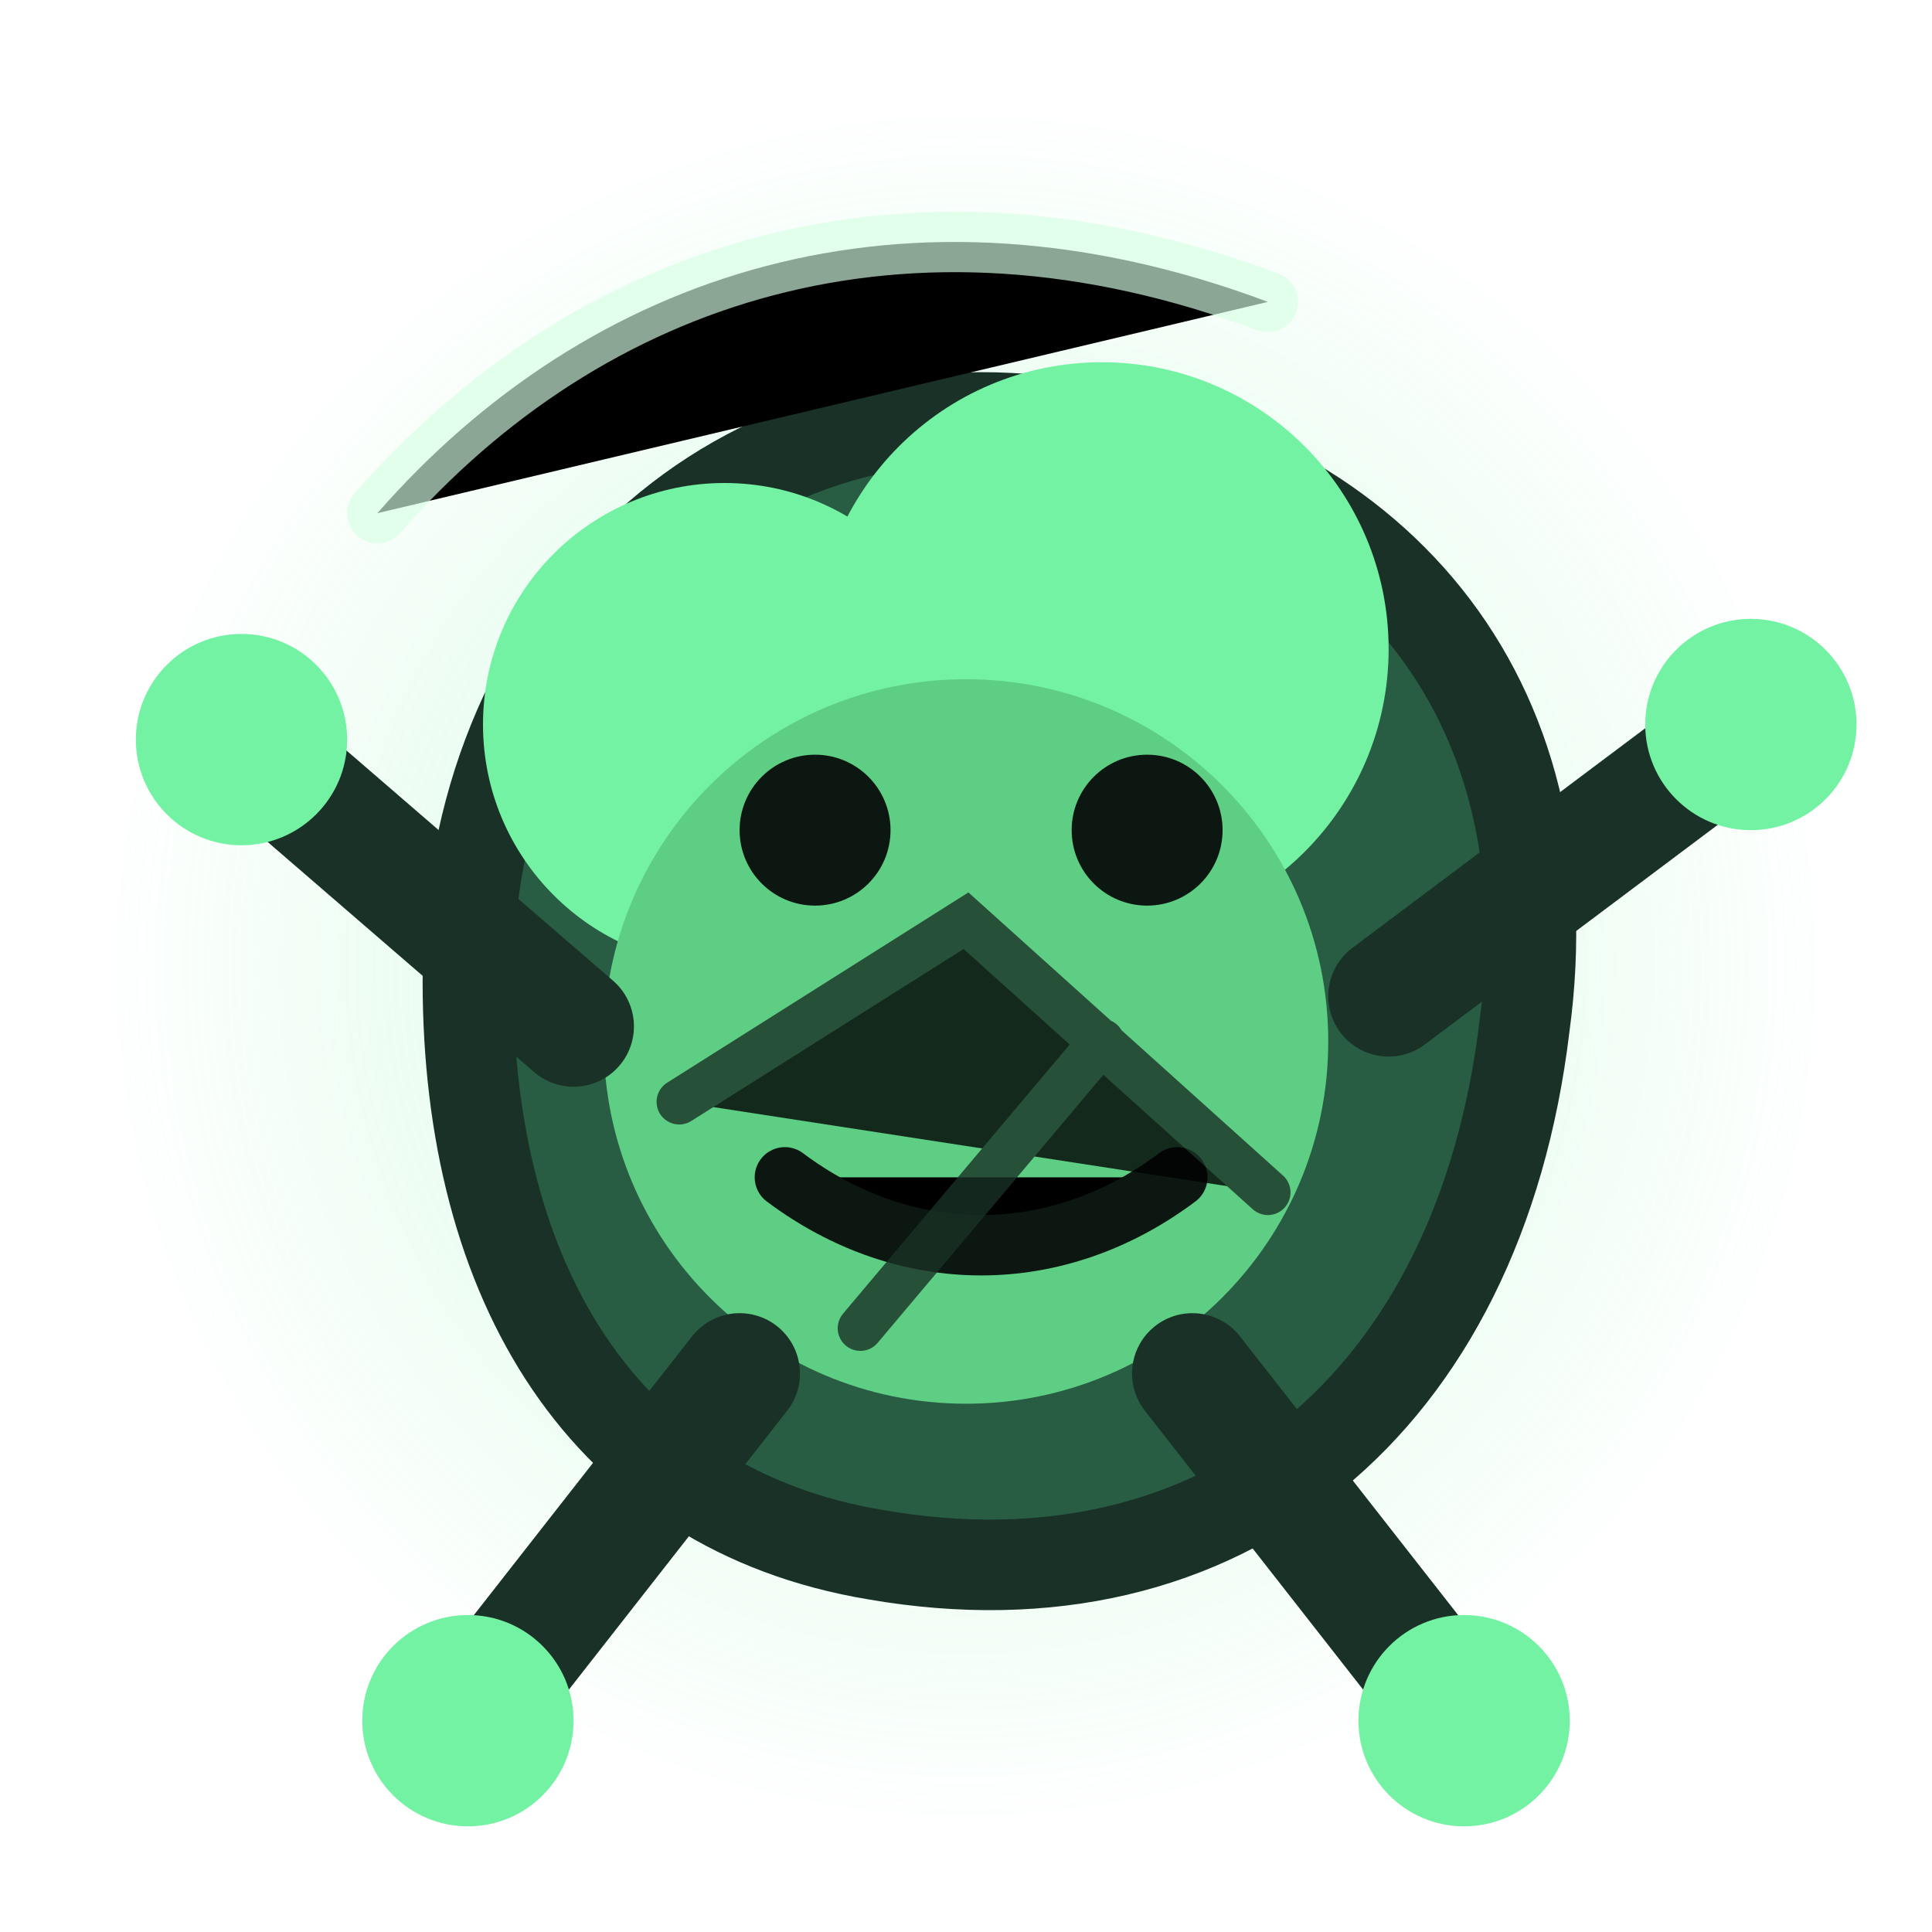
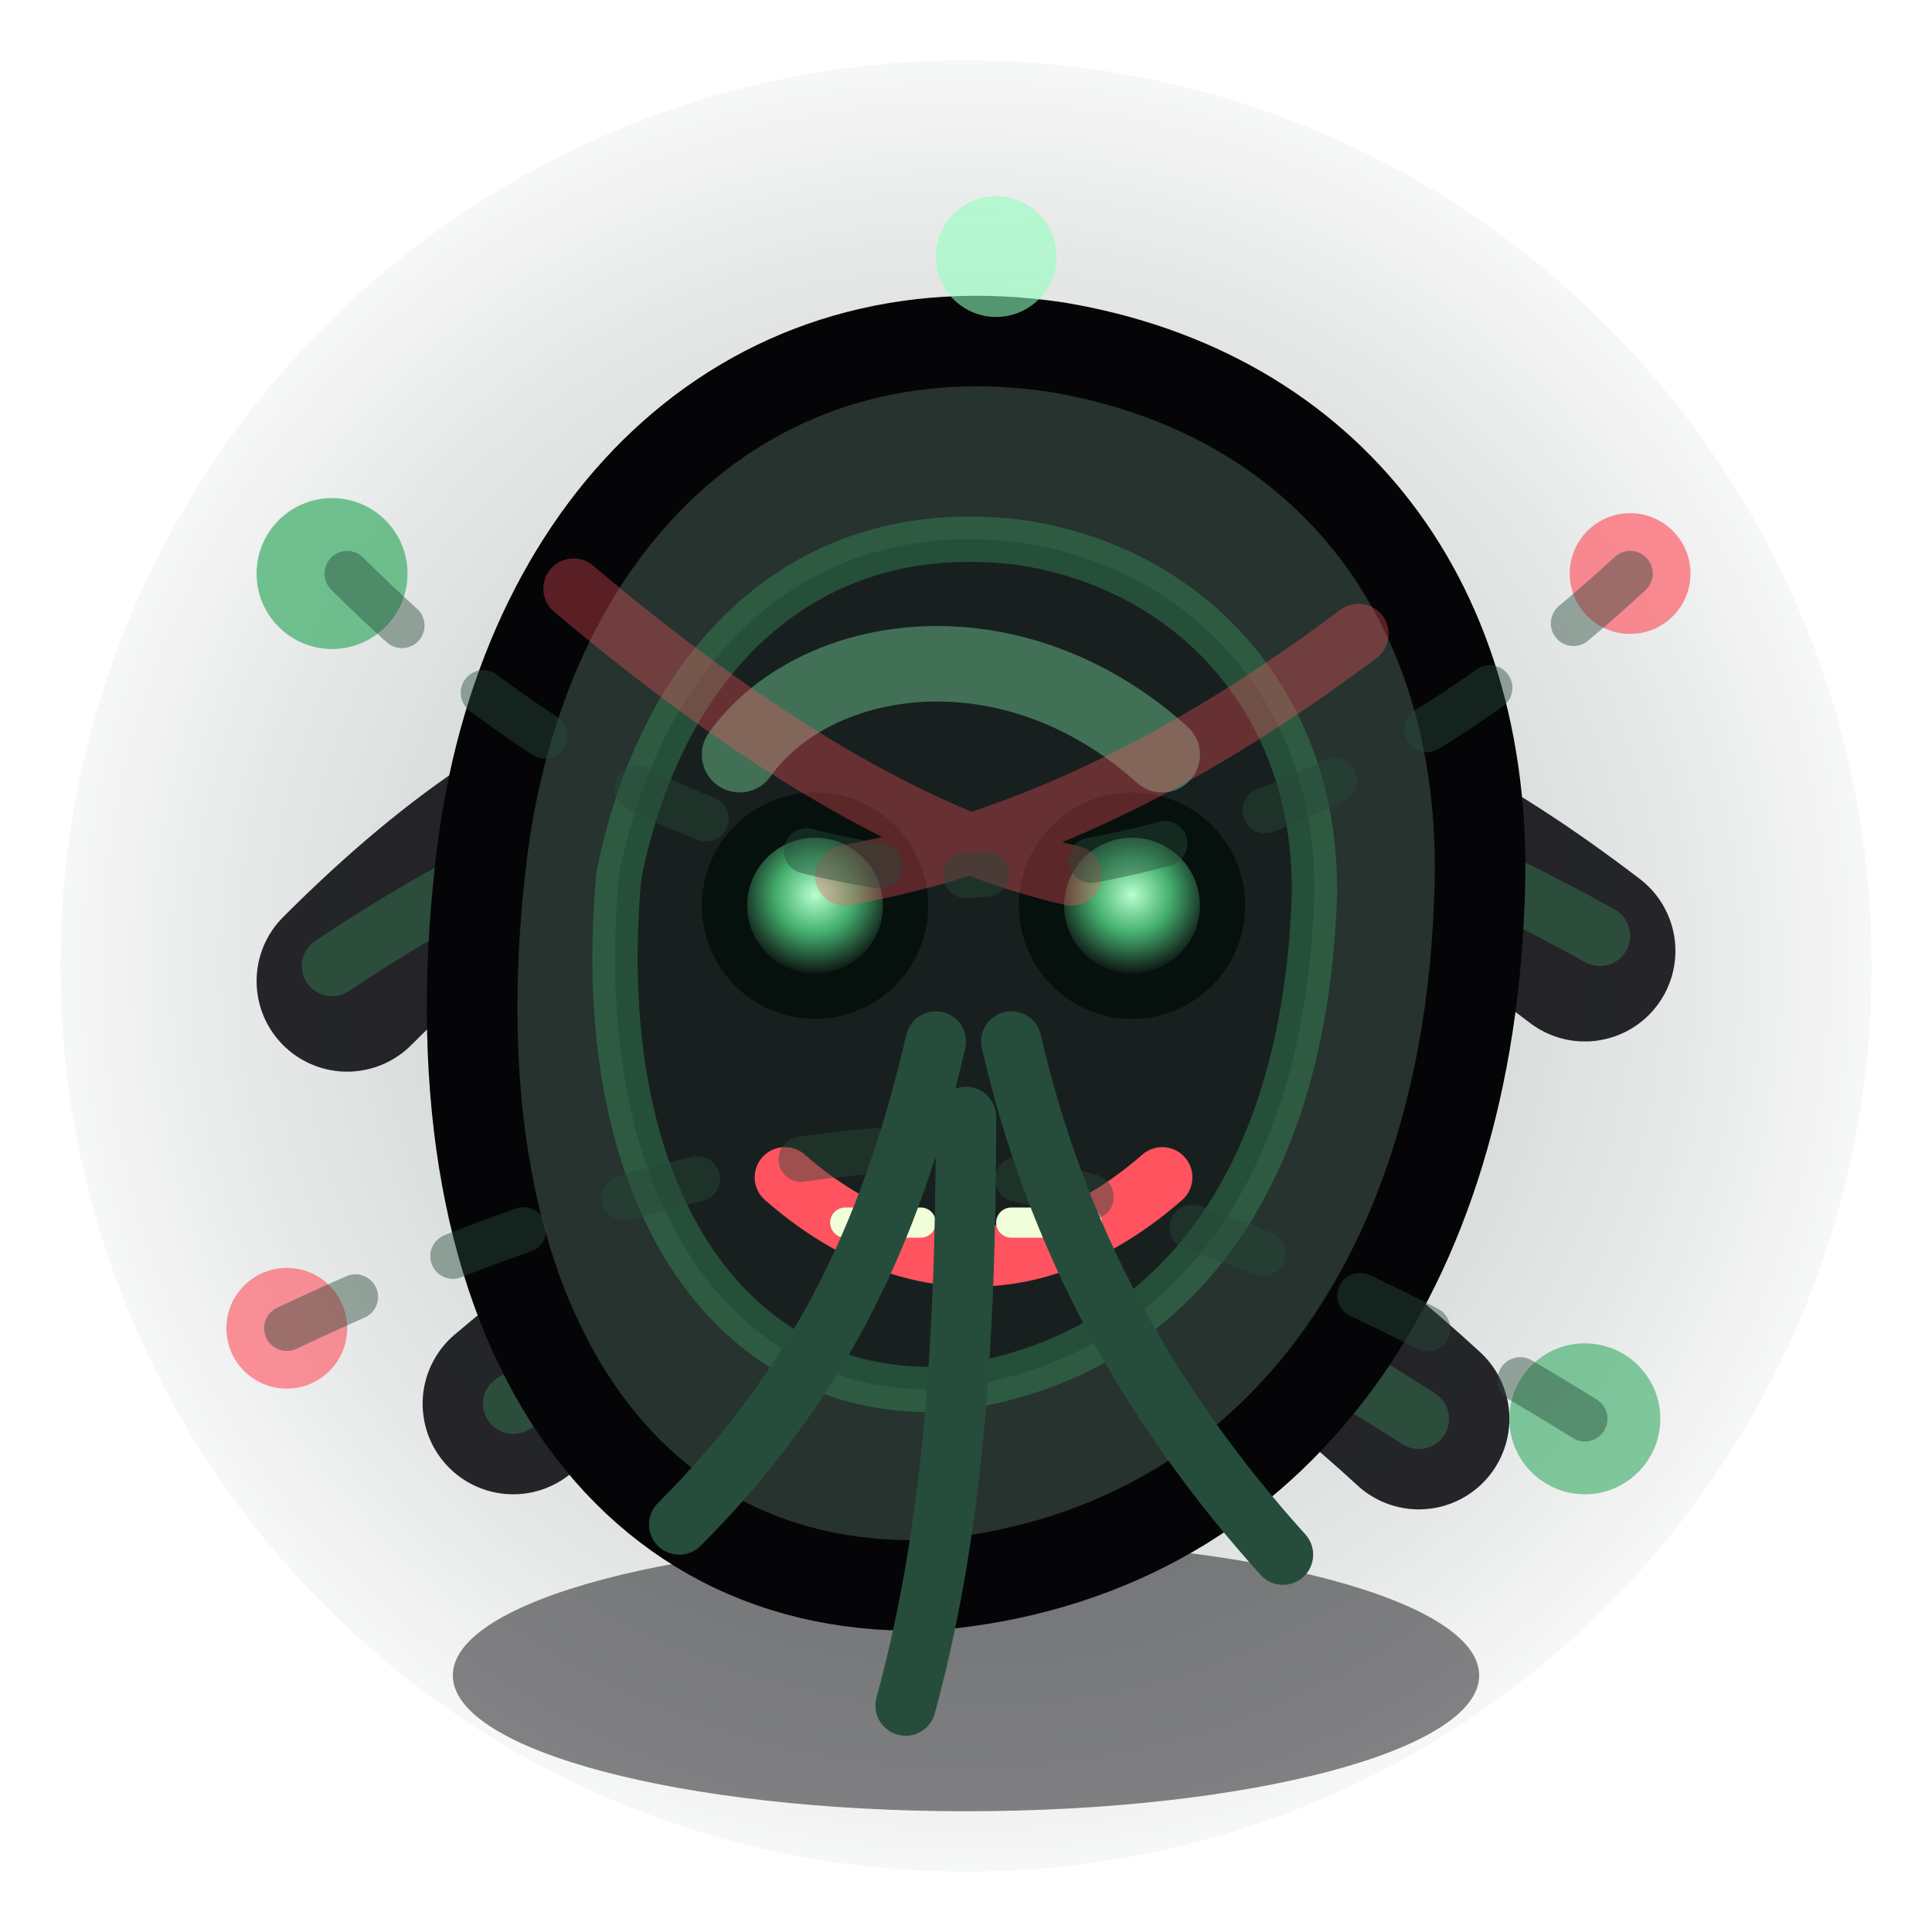
- <svg xmlns="http://www.w3.org/2000/svg" viewBox="0 0 128 128" role="img" aria-label="Crazed lab experiment enemy">
+ <svg xmlns="http://www.w3.org/2000/svg" viewBox="0 0 128 128" role="img" aria-label="Vecna-controlled floating shadow minion">
  <defs>
-     <radialGradient id="experimentGlow" cx="50%" cy="50%" r="50%">
-       <stop offset="0" stop-color="#74f2a3" stop-opacity=".36" />
-       <stop offset="1" stop-color="#74f2a3" stop-opacity="0" />
+     <radialGradient id="shadowAura" cx="50%" cy="50%" r="55%">
+       <stop offset="0" stop-color="#ff5360" stop-opacity=".34" />
+       <stop offset=".42" stop-color="#244f3e" stop-opacity=".22" />
+       <stop offset="1" stop-color="#05070a" stop-opacity="0" />
    </radialGradient>
+     <radialGradient id="coreGlow" cx="50%" cy="44%" r="44%">
+       <stop offset="0" stop-color="#b8ffcf" />
+       <stop offset=".48" stop-color="#45b06f" />
+       <stop offset="1" stop-color="#0c1512" />
+     </radialGradient>
+     <linearGradient id="smokeBody" x1="30" x2="96" y1="28" y2="112">
+       <stop offset="0" stop-color="#26332f" />
+       <stop offset=".58" stop-color="#111116" />
+       <stop offset="1" stop-color="#050507" />
+     </linearGradient>
  </defs>
-   <circle cx="64" cy="64" r="58" fill="url(#experimentGlow)" />
-   <path d="M31 65c0-23 17-40 39-37 21 3 34 18 31 40-3 25-20 39-43 35-18-3-27-18-27-38z" fill="#285d44" stroke="#193126" stroke-width="6" />
-   <circle cx="48" cy="48" r="16" fill="#74f2a3" />
-   <circle cx="73" cy="43" r="19" fill="#74f2a3" />
-   <circle cx="64" cy="69" r="24" fill="#5fce85" />
-   <circle cx="54" cy="55" r="5" fill="#0b1710" />
-   <circle cx="76" cy="55" r="5" fill="#0b1710" />
-   <path d="M52 78c8 6 18 6 26 0" stroke="#0b1710" stroke-width="4" stroke-linecap="round" />
-   <path d="M38 68 16 49M92 66l24-18M49 91l-18 23M79 91l18 23" stroke="#193126" stroke-width="8" stroke-linecap="round" />
-   <circle cx="16" cy="49" r="7" fill="#74f2a3" />
-   <circle cx="116" cy="48" r="7" fill="#74f2a3" />
-   <circle cx="31" cy="114" r="7" fill="#74f2a3" />
-   <circle cx="97" cy="114" r="7" fill="#74f2a3" />
-   <path d="M45 73 64 61l20 18M57 88l16-19" stroke="#193126" stroke-width="3" stroke-linecap="round" opacity=".8" />
-   <path d="M25 34c14-16 35-23 59-14" stroke="#d6ffe4" stroke-opacity=".65" stroke-width="4" stroke-linecap="round" />
+   <circle cx="64" cy="64" r="60" fill="url(#shadowAura)" />
+   <ellipse cx="64" cy="111" rx="34" ry="9" fill="#020306" opacity=".48" />
+   <path d="M23 65c16-16 29-19 41-9M105 63c-17-13-31-16-42-7M34 93c13-11 23-16 33-15M94 94c-13-12-24-16-34-15" fill="none" stroke="#0b0b10" stroke-width="12" stroke-linecap="round" opacity=".88" />
+   <path d="M22 64c18-12 32-15 43-8M106 62c-18-10-32-13-44-6M34 93c14-8 25-12 34-14M94 94c-14-9-25-13-35-15" fill="none" stroke="#3b8f5e" stroke-opacity=".38" stroke-width="4" stroke-linecap="round" />
+   <path d="M32 56c3-22 18-36 38-33 18 3 29 17 28 37-1 25-14 43-36 45-21 1-34-18-30-49z" fill="url(#smokeBody)" stroke="#050507" stroke-width="6" />
+   <path d="M41 58c3-15 13-24 27-22 12 2 20 12 19 25-1 17-9 29-24 31-14 1-24-12-22-34z" fill="#18201f" stroke="#3b8f5e" stroke-opacity=".42" stroke-width="3" />
+   <path d="M49 50c5-7 18-9 28 0" fill="none" stroke="#8fffbc" stroke-opacity=".36" stroke-width="5" stroke-linecap="round" />
+   <circle cx="54" cy="60" r="6" fill="url(#coreGlow)" stroke="#06100d" stroke-width="3" />
+   <circle cx="75" cy="60" r="6" fill="url(#coreGlow)" stroke="#06100d" stroke-width="3" />
+   <path d="M52 78c8 7 17 7 25 0" fill="none" stroke="#ff5360" stroke-width="4" stroke-linecap="round" />
+   <path d="M56 81h5M67 81h5" stroke="#f0ffd9" stroke-width="2" stroke-linecap="round" />
+   <path d="M62 69c-3 13-8 23-17 32M67 69c3 13 9 24 18 34M64 74c0 16-1 28-4 39" fill="none" stroke="#264d3c" stroke-width="4" stroke-linecap="round" />
+   <path d="M38 39c13 11 24 17 33 19M90 42c-12 9-23 14-34 16" fill="none" stroke="#ff5360" stroke-opacity=".34" stroke-width="4" stroke-linecap="round" />
+   <circle cx="22" cy="38" r="5" fill="#45b06f" opacity=".75" />
+   <circle cx="108" cy="38" r="4" fill="#ff5360" opacity=".65" />
+   <circle cx="19" cy="88" r="4" fill="#ff5360" opacity=".62" />
+   <circle cx="105" cy="94" r="5" fill="#45b06f" opacity=".66" />
+   <circle cx="66" cy="17" r="4" fill="#8fffbc" opacity=".58" />
+   <path d="M23 38c12 12 25 19 41 20M108 38C95 50 81 57 64 58M19 88c17-8 31-12 45-12M105 94c-16-10-30-15-44-17" fill="none" stroke="#274a39" stroke-opacity=".44" stroke-width="3" stroke-linecap="round" stroke-dasharray="5 7" />
</svg>
